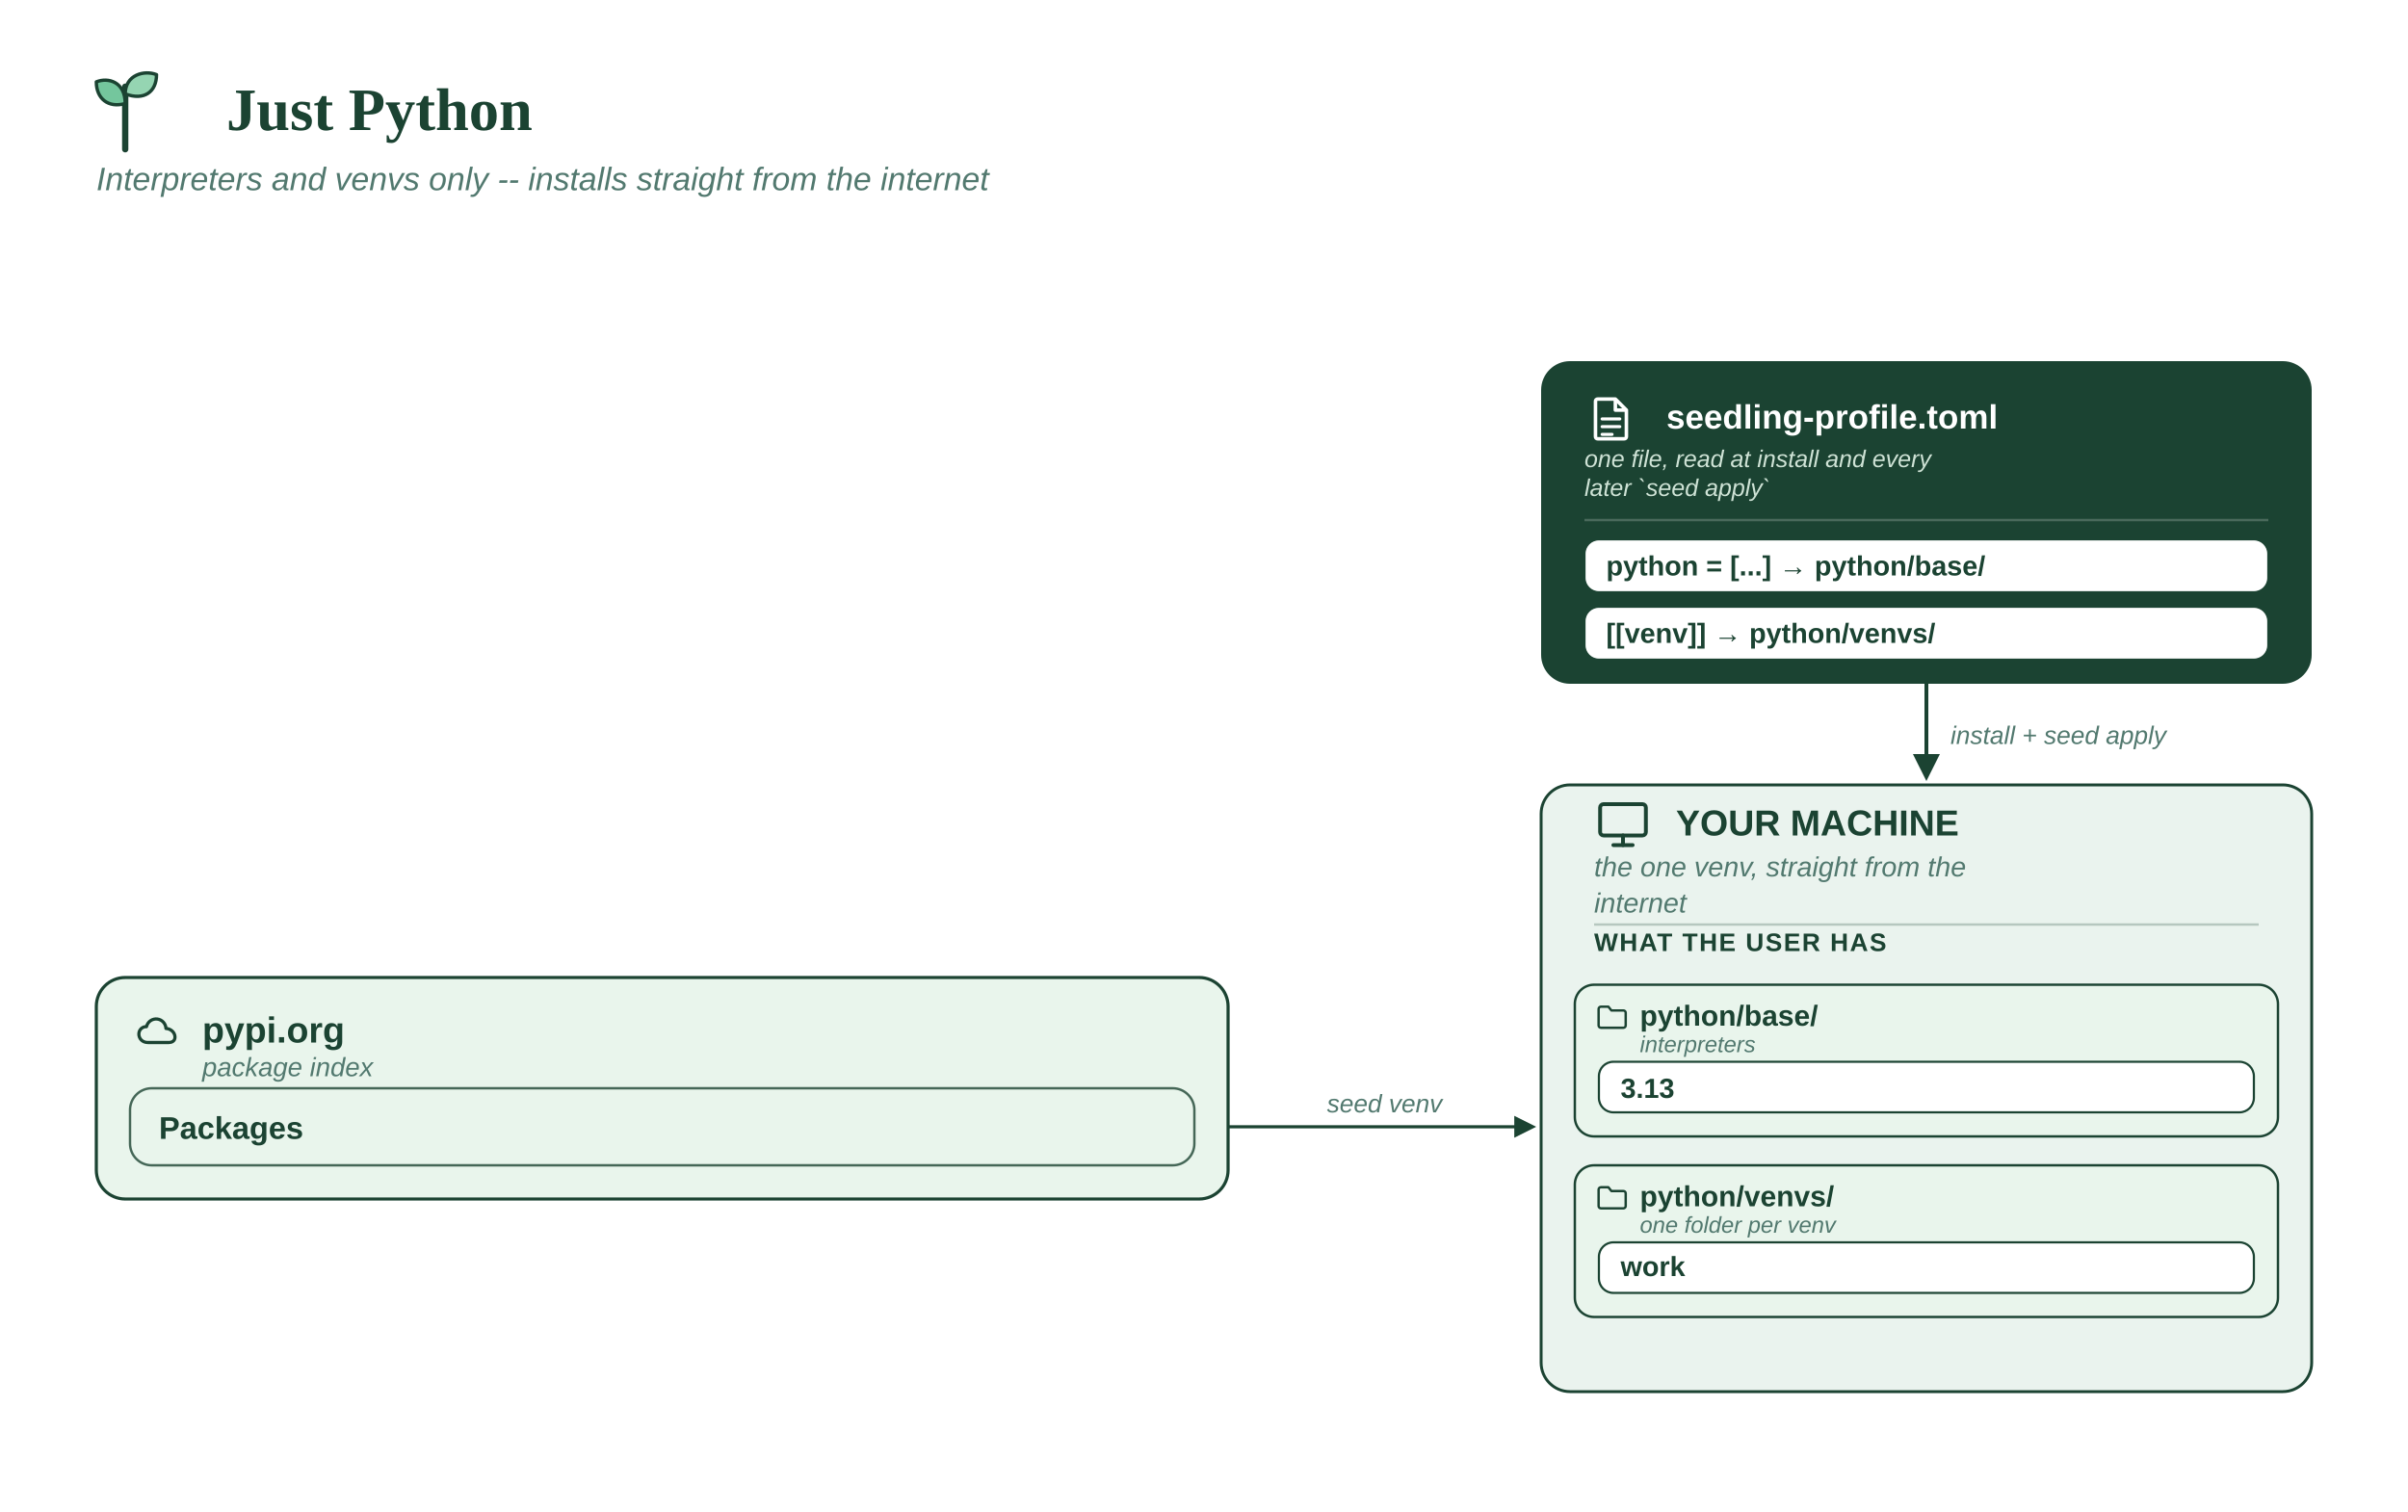
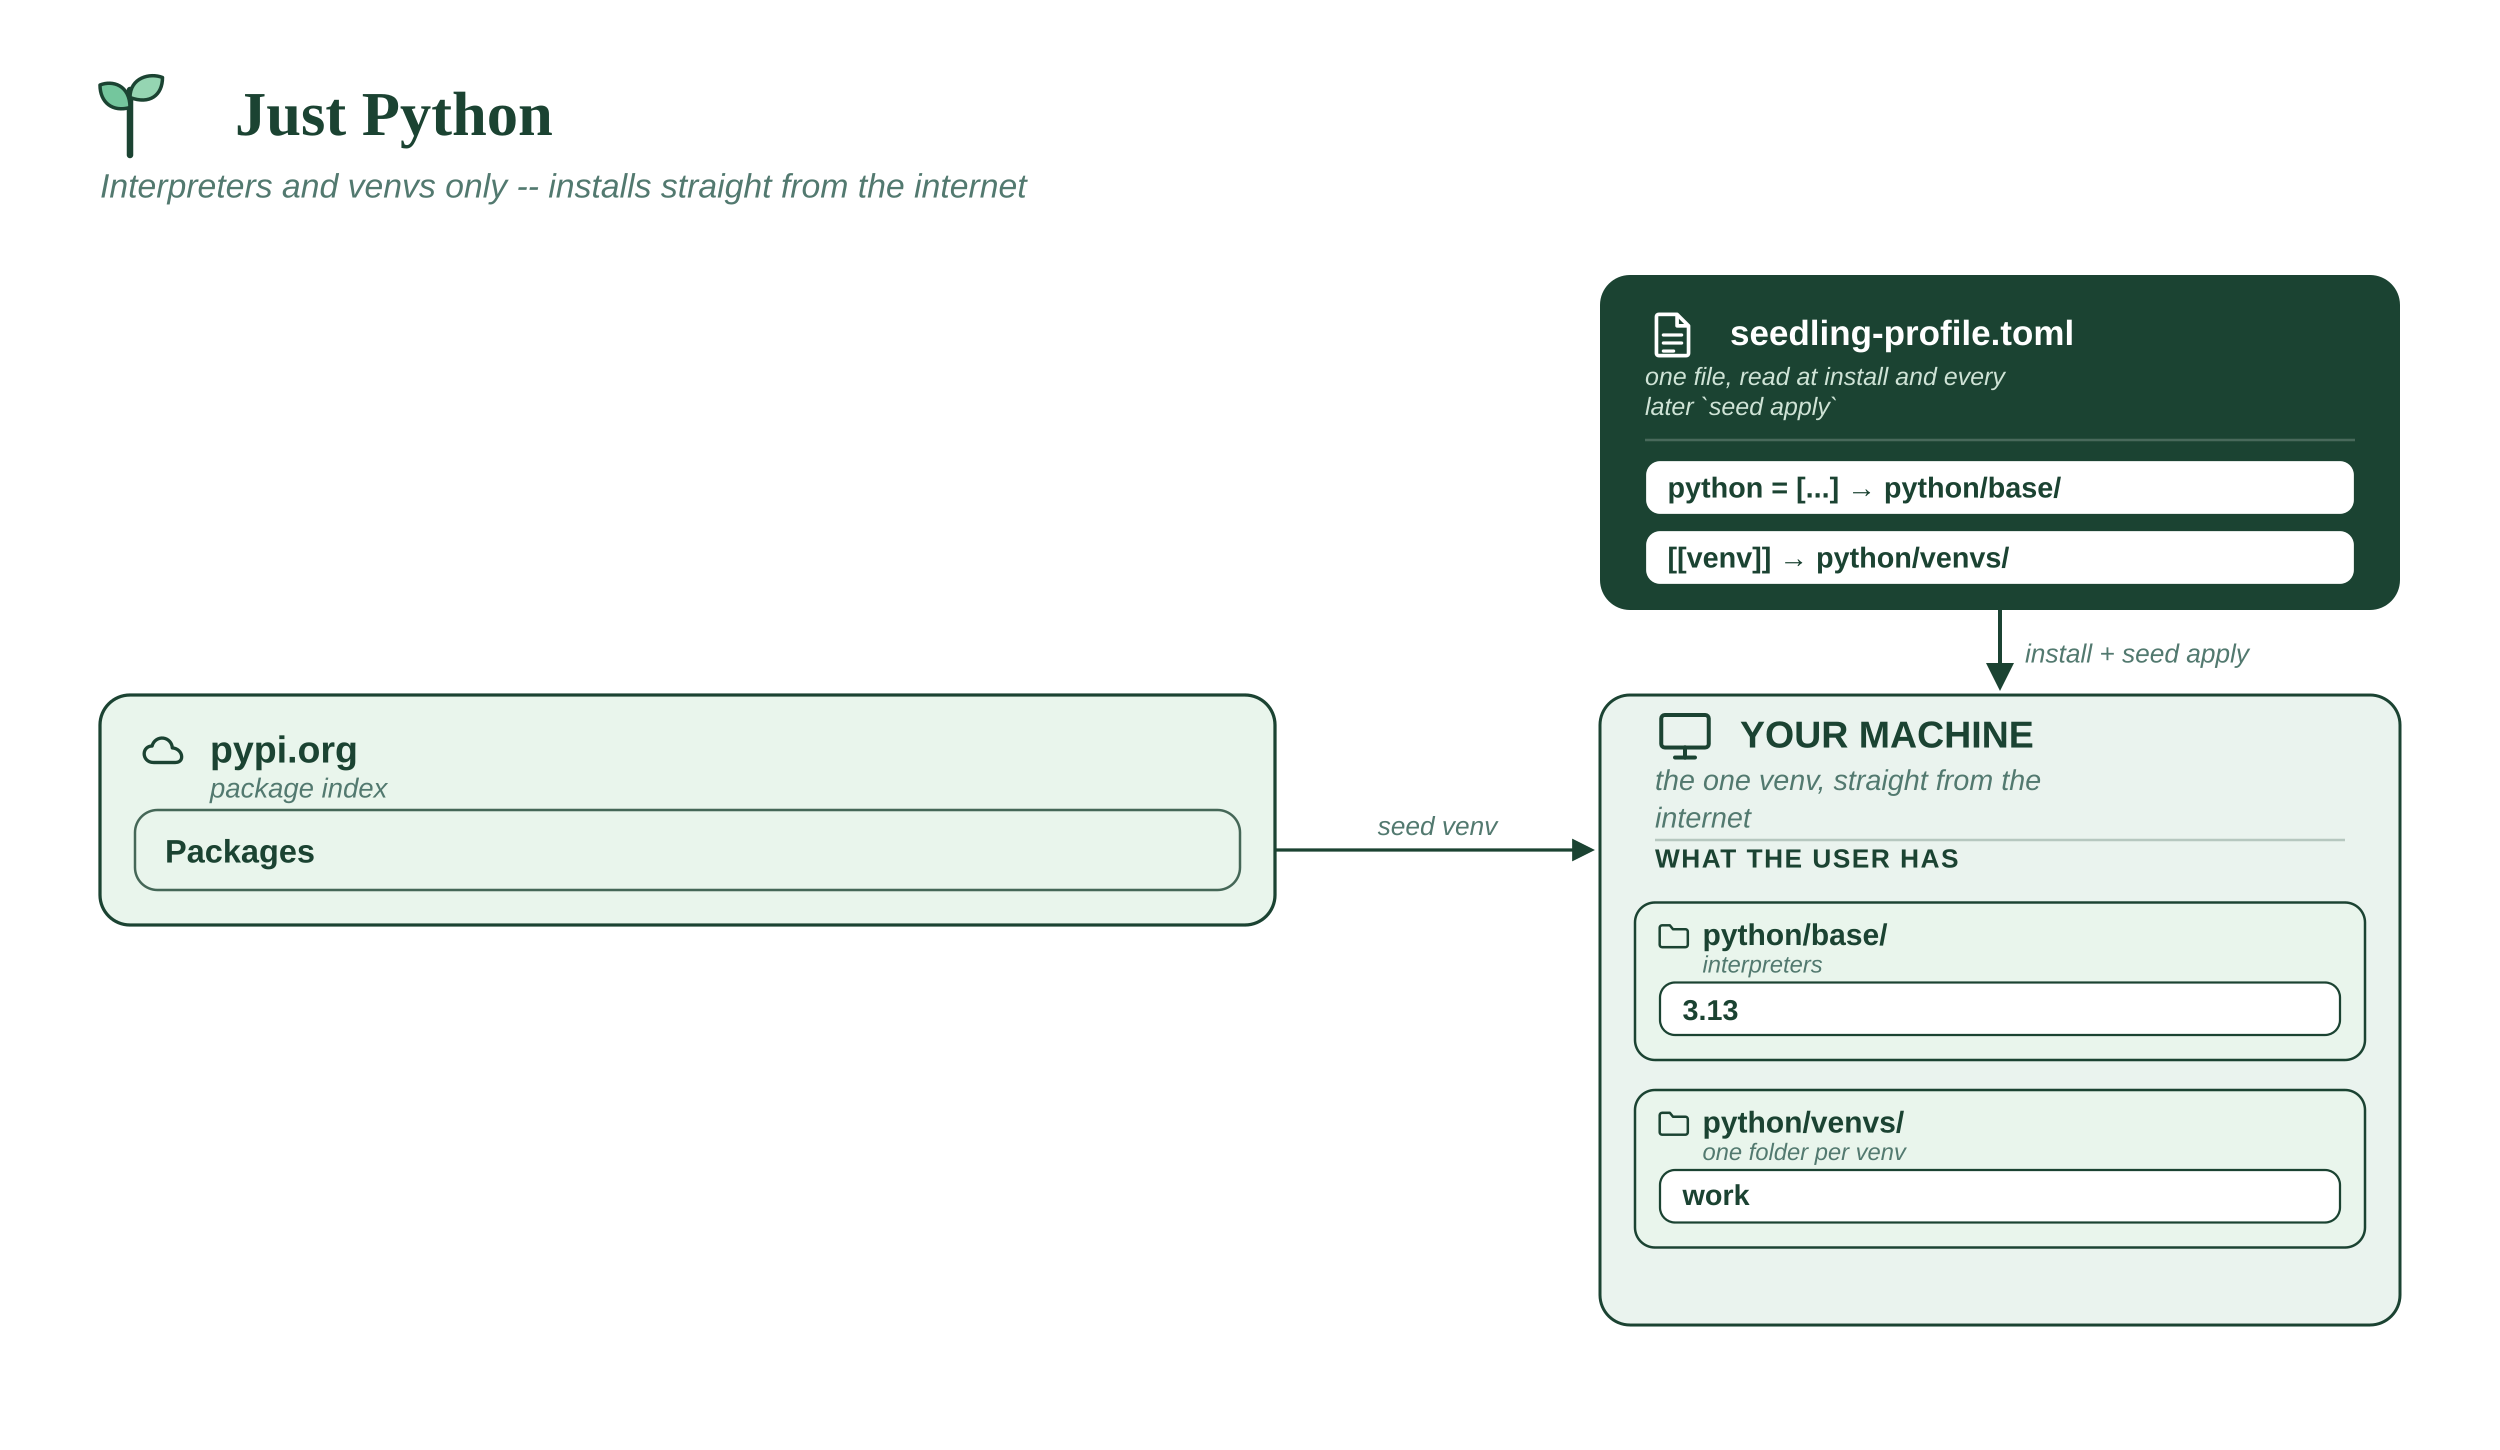
- <svg xmlns="http://www.w3.org/2000/svg" viewBox="0 0 1000 628" font-family="Arial, Helvetica, sans-serif">
+ <svg xmlns="http://www.w3.org/2000/svg" viewBox="0 0 1000 580" font-family="Arial, Helvetica, sans-serif">
  <defs>
    <defs>
      <style>
      .head  { font-family: Georgia, 'Times New Roman', serif; }
      .body  { font-family: Arial, Helvetica, sans-serif; }
      .fg    { fill: #1B4332; }
      .fw    { fill: #FFFFFF; }
      .fmute { fill: #52796F; }
    </style>
      <marker id="arrow" markerWidth="7" markerHeight="7" refX="5.5" refY="3.5" orient="auto">
        <path d="M0,0 L7,3.5 L0,7 Z" fill="#1B4332" />
      </marker>
      <symbol id="ic-cloud" viewBox="0 0 24 24">
        <path d="M6.5 18 C3.5 18 2 15.8 2 13.8 C2 11.6 3.8 10 5.8 10.1 C6.4 7.6 8.7 6 11.2 6.3 C13.6 6.6 15.4 8.6 15.5 11 C17.9 11.1 20 13 20 15.3 C20 17.4 18.2 18 17 18 Z" fill="none" stroke="currentColor" stroke-width="1.6" stroke-linejoin="round" />
      </symbol>
      <symbol id="ic-box" viewBox="0 0 24 24">
        <path d="M3 8 L12 4 L21 8 L12 12 Z" fill="none" stroke="currentColor" stroke-width="1.6" stroke-linejoin="round" />
        <path d="M3 8 V17 L12 21 V12" fill="none" stroke="currentColor" stroke-width="1.6" stroke-linejoin="round" />
        <path d="M21 8 V17 L12 21" fill="none" stroke="currentColor" stroke-width="1.6" stroke-linejoin="round" />
      </symbol>
      <symbol id="ic-server" viewBox="0 0 24 24">
        <rect x="3" y="4" width="18" height="6" rx="1.3" fill="none" stroke="currentColor" stroke-width="1.6" />
        <rect x="3" y="14" width="18" height="6" rx="1.3" fill="none" stroke="currentColor" stroke-width="1.6" />
        <circle cx="7" cy="7" r="1" fill="currentColor" />
        <circle cx="7" cy="17" r="1" fill="currentColor" />
      </symbol>
      <symbol id="ic-monitor" viewBox="0 0 24 24">
        <rect x="2.5" y="4" width="19" height="13" rx="1.4" fill="none" stroke="currentColor" stroke-width="1.6" />
        <line x1="8" y1="21" x2="16" y2="21" stroke="currentColor" stroke-width="1.6" stroke-linecap="round" />
        <line x1="12" y1="17" x2="12" y2="21" stroke="currentColor" stroke-width="1.6" stroke-linecap="round" />
      </symbol>
      <symbol id="ic-folder" viewBox="0 0 24 24">
        <path d="M3 6.5 C3 5.7 3.7 5 4.5 5 H9.5 L11.5 7.5 H19.5 C20.3 7.5 21 8.2 21 9 V17.5 C21 18.3 20.3 19 19.5 19 H4.5 C3.7 19 3 18.3 3 17.5 Z" fill="none" stroke="currentColor" stroke-width="1.6" stroke-linejoin="round" />
      </symbol>
      <symbol id="ic-doc" viewBox="0 0 24 24">
        <path d="M6 3 H14 L19 8 V20 C19 20.6 18.6 21 18 21 H6 C5.4 21 5 20.6 5 20 V4 C5 3.4 5.4 3 6 3 Z" fill="none" stroke="currentColor" stroke-width="1.6" stroke-linejoin="round" />
        <path d="M14 3 V8 H19" fill="none" stroke="currentColor" stroke-width="1.6" stroke-linejoin="round" />
        <line x1="8" y1="12" x2="16" y2="12" stroke="currentColor" stroke-width="1.4" stroke-linecap="round" />
        <line x1="8" y1="15.5" x2="16" y2="15.5" stroke="currentColor" stroke-width="1.4" stroke-linecap="round" />
        <line x1="8" y1="19" x2="12.5" y2="19" stroke="currentColor" stroke-width="1.4" stroke-linecap="round" />
      </symbol>
    </defs>
  </defs>
-   <rect x="0" y="0" width="1000" height="628" fill="#FFFFFF" />
+   <rect x="0" y="0" width="1000" height="580" fill="#FFFFFF" />
  <g transform="translate(40,20)">
    <path d="M12 42 V16" stroke="#1B4332" stroke-width="2.6" stroke-linecap="round" fill="none" />
    <path d="M12 23 C12 14 5 12 0 14 C0 21 5 25 12 23 Z" fill="#74C69D" stroke="#1B4332" stroke-width="1.4" stroke-linejoin="round" />
    <path d="M12 19 C12 11 20 9 25 11 C25 18 20 22 12 19 Z" fill="#95D5B2" stroke="#1B4332" stroke-width="1.4" stroke-linejoin="round" />
  </g>
  <text x="94" y="54" class="head fg" font-size="25" font-weight="700">Just Python</text>
  <text x="40" y="79" class="body fmute" font-size="13.5" font-style="italic">Interpreters and venvs only -- installs straight from the internet</text>
-   <rect x="640" y="150" width="320" height="134" rx="12" fill="#1B4332" />
-   <use href="#ic-doc" x="658" y="163" width="22" height="22" color="#FFFFFF" />
-   <text x="692" y="178" class="body fw" font-size="14.0" font-weight="700">seedling-profile.toml</text>
-   <text x="658" y="194" class="body" fill="#CFE3D6" font-size="10" font-style="italic">one file, read at install and every</text>
-   <text x="658" y="206" class="body" fill="#CFE3D6" font-size="10" font-style="italic">later `seed apply`</text>
-   <line x1="658" y1="216" x2="942" y2="216" stroke="#FFFFFF" stroke-width="1" opacity="0.2" />
-   <rect x="658" y="224" width="284" height="22" rx="6" fill="#FFFFFF" stroke="#1B4332" stroke-width="0.9" />
-   <text x="667" y="239" class="body fg" font-size="11.5" font-weight="600">python = [...]  →  python/base/</text>
-   <rect x="658" y="252" width="284" height="22" rx="6" fill="#FFFFFF" stroke="#1B4332" stroke-width="0.9" />
-   <text x="667" y="267" class="body fg" font-size="11.5" font-weight="600">[[venv]]  →  python/venvs/</text>
-   <line x1="800" y1="284" x2="800" y2="322" stroke="#1B4332" stroke-width="1.6" marker-end="url(#arrow)" />
-   <text x="810" y="309" class="body fmute" font-size="10.5" font-style="italic">install + seed apply</text>
-   <rect x="640" y="326" width="320" height="252" rx="12" fill="#EAF3EE" stroke="#1B4332" stroke-width="1.2" />
-   <use href="#ic-monitor" x="662" y="330" width="24" height="24" color="#1B4332" />
-   <text x="696" y="347" class="body fg" font-size="15" font-weight="700">YOUR MACHINE</text>
-   <text x="662" y="364" class="body fmute" font-size="11.5" font-style="italic">the one venv, straight from the</text>
-   <text x="662" y="379" class="body fmute" font-size="11.5" font-style="italic">internet</text>
-   <line x1="662" y1="384" x2="938" y2="384" stroke="#1B4332" stroke-width="1" opacity="0.25" />
-   <text x="662" y="395" class="body fg" font-size="10.5" font-weight="700" letter-spacing="0.6">WHAT THE USER HAS</text>
-   <rect x="654" y="409" width="292" height="63" rx="8" fill="#E9F5EC" stroke="#1B4332" stroke-width="1" />
-   <use href="#ic-folder" x="662" y="415" width="15" height="15" color="#1B4332" />
-   <text x="681" y="426" class="body fg" font-size="12.0" font-weight="700">python/base/</text>
-   <text x="681" y="437" class="body fmute" font-size="9.5" font-style="italic">interpreters</text>
-   <rect x="664" y="441" width="272" height="21" rx="6" fill="#FFFFFF" stroke="#1B4332" stroke-width="0.9" />
-   <text x="673" y="456" class="body fg" font-size="11.5" font-weight="600">3.13</text>
-   <rect x="654" y="484" width="292" height="63" rx="8" fill="#E9F5EC" stroke="#1B4332" stroke-width="1" />
-   <use href="#ic-folder" x="662" y="490" width="15" height="15" color="#1B4332" />
-   <text x="681" y="501" class="body fg" font-size="12.0" font-weight="700">python/venvs/</text>
-   <text x="681" y="512" class="body fmute" font-size="9.5" font-style="italic">one folder per venv</text>
-   <rect x="664" y="516" width="272" height="21" rx="6" fill="#FFFFFF" stroke="#1B4332" stroke-width="0.9" />
-   <text x="673" y="530" class="body fg" font-size="11.5" font-weight="600">work</text>
-   <rect x="40" y="406" width="470" height="92" rx="12" fill="#E9F5EC" stroke="#1B4332" stroke-width="1.3" />
-   <use href="#ic-cloud" x="56" y="418" width="20" height="20" color="#1B4332" />
-   <text x="84" y="433" class="body fg" font-size="15.0" font-weight="700">pypi.org</text>
-   <text x="84" y="447" class="body fmute" font-size="11.0" font-style="italic">package index</text>
-   <rect x="54" y="452" width="442" height="32" rx="9" fill="#E9F5EC" stroke="#1B4332" stroke-width="1" opacity="0.8" />
-   <text x="66" y="473" class="body fg" font-size="13.0" font-weight="700">Packages</text>
-   <line x1="510" y1="468" x2="636" y2="468" stroke="#1B4332" stroke-width="1.3" marker-end="url(#arrow)" />
-   <text x="575" y="462" text-anchor="middle" class="body fmute" font-size="10.5" font-style="italic">seed venv</text>
+   <rect x="640" y="110" width="320" height="134" rx="12" fill="#1B4332" />
+   <use href="#ic-doc" x="658" y="123" width="22" height="22" color="#FFFFFF" />
+   <text x="692" y="138" class="body fw" font-size="14.0" font-weight="700">seedling-profile.toml</text>
+   <text x="658" y="154" class="body" fill="#CFE3D6" font-size="10" font-style="italic">one file, read at install and every</text>
+   <text x="658" y="166" class="body" fill="#CFE3D6" font-size="10" font-style="italic">later `seed apply`</text>
+   <line x1="658" y1="176" x2="942" y2="176" stroke="#FFFFFF" stroke-width="1" opacity="0.2" />
+   <rect x="658" y="184" width="284" height="22" rx="6" fill="#FFFFFF" stroke="#1B4332" stroke-width="0.9" />
+   <text x="667" y="199" class="body fg" font-size="11.5" font-weight="600">python = [...]  →  python/base/</text>
+   <rect x="658" y="212" width="284" height="22" rx="6" fill="#FFFFFF" stroke="#1B4332" stroke-width="0.9" />
+   <text x="667" y="227" class="body fg" font-size="11.5" font-weight="600">[[venv]]  →  python/venvs/</text>
+   <line x1="800" y1="244" x2="800" y2="274" stroke="#1B4332" stroke-width="1.6" marker-end="url(#arrow)" />
+   <text x="810" y="265" class="body fmute" font-size="10.5" font-style="italic">install + seed apply</text>
+   <rect x="640" y="278" width="320" height="252" rx="12" fill="#EAF3EE" stroke="#1B4332" stroke-width="1.2" />
+   <use href="#ic-monitor" x="662" y="282" width="24" height="24" color="#1B4332" />
+   <text x="696" y="299" class="body fg" font-size="15" font-weight="700">YOUR MACHINE</text>
+   <text x="662" y="316" class="body fmute" font-size="11.5" font-style="italic">the one venv, straight from the</text>
+   <text x="662" y="331" class="body fmute" font-size="11.5" font-style="italic">internet</text>
+   <line x1="662" y1="336" x2="938" y2="336" stroke="#1B4332" stroke-width="1" opacity="0.25" />
+   <text x="662" y="347" class="body fg" font-size="10.5" font-weight="700" letter-spacing="0.6">WHAT THE USER HAS</text>
+   <rect x="654" y="361" width="292" height="63" rx="8" fill="#E9F5EC" stroke="#1B4332" stroke-width="1" />
+   <use href="#ic-folder" x="662" y="367" width="15" height="15" color="#1B4332" />
+   <text x="681" y="378" class="body fg" font-size="12.0" font-weight="700">python/base/</text>
+   <text x="681" y="389" class="body fmute" font-size="9.5" font-style="italic">interpreters</text>
+   <rect x="664" y="393" width="272" height="21" rx="6" fill="#FFFFFF" stroke="#1B4332" stroke-width="0.9" />
+   <text x="673" y="408" class="body fg" font-size="11.5" font-weight="600">3.13</text>
+   <rect x="654" y="436" width="292" height="63" rx="8" fill="#E9F5EC" stroke="#1B4332" stroke-width="1" />
+   <use href="#ic-folder" x="662" y="442" width="15" height="15" color="#1B4332" />
+   <text x="681" y="453" class="body fg" font-size="12.0" font-weight="700">python/venvs/</text>
+   <text x="681" y="464" class="body fmute" font-size="9.5" font-style="italic">one folder per venv</text>
+   <rect x="664" y="468" width="272" height="21" rx="6" fill="#FFFFFF" stroke="#1B4332" stroke-width="0.9" />
+   <text x="673" y="482" class="body fg" font-size="11.5" font-weight="600">work</text>
+   <rect x="40" y="278" width="470" height="92" rx="12" fill="#E9F5EC" stroke="#1B4332" stroke-width="1.3" />
+   <use href="#ic-cloud" x="56" y="290" width="20" height="20" color="#1B4332" />
+   <text x="84" y="305" class="body fg" font-size="15.0" font-weight="700">pypi.org</text>
+   <text x="84" y="319" class="body fmute" font-size="11.0" font-style="italic">package index</text>
+   <rect x="54" y="324" width="442" height="32" rx="9" fill="#E9F5EC" stroke="#1B4332" stroke-width="1" opacity="0.8" />
+   <text x="66" y="345" class="body fg" font-size="13.0" font-weight="700">Packages</text>
+   <line x1="510" y1="340" x2="636" y2="340" stroke="#1B4332" stroke-width="1.3" marker-end="url(#arrow)" />
+   <text x="575" y="334" text-anchor="middle" class="body fmute" font-size="10.5" font-style="italic">seed venv</text>
</svg>
